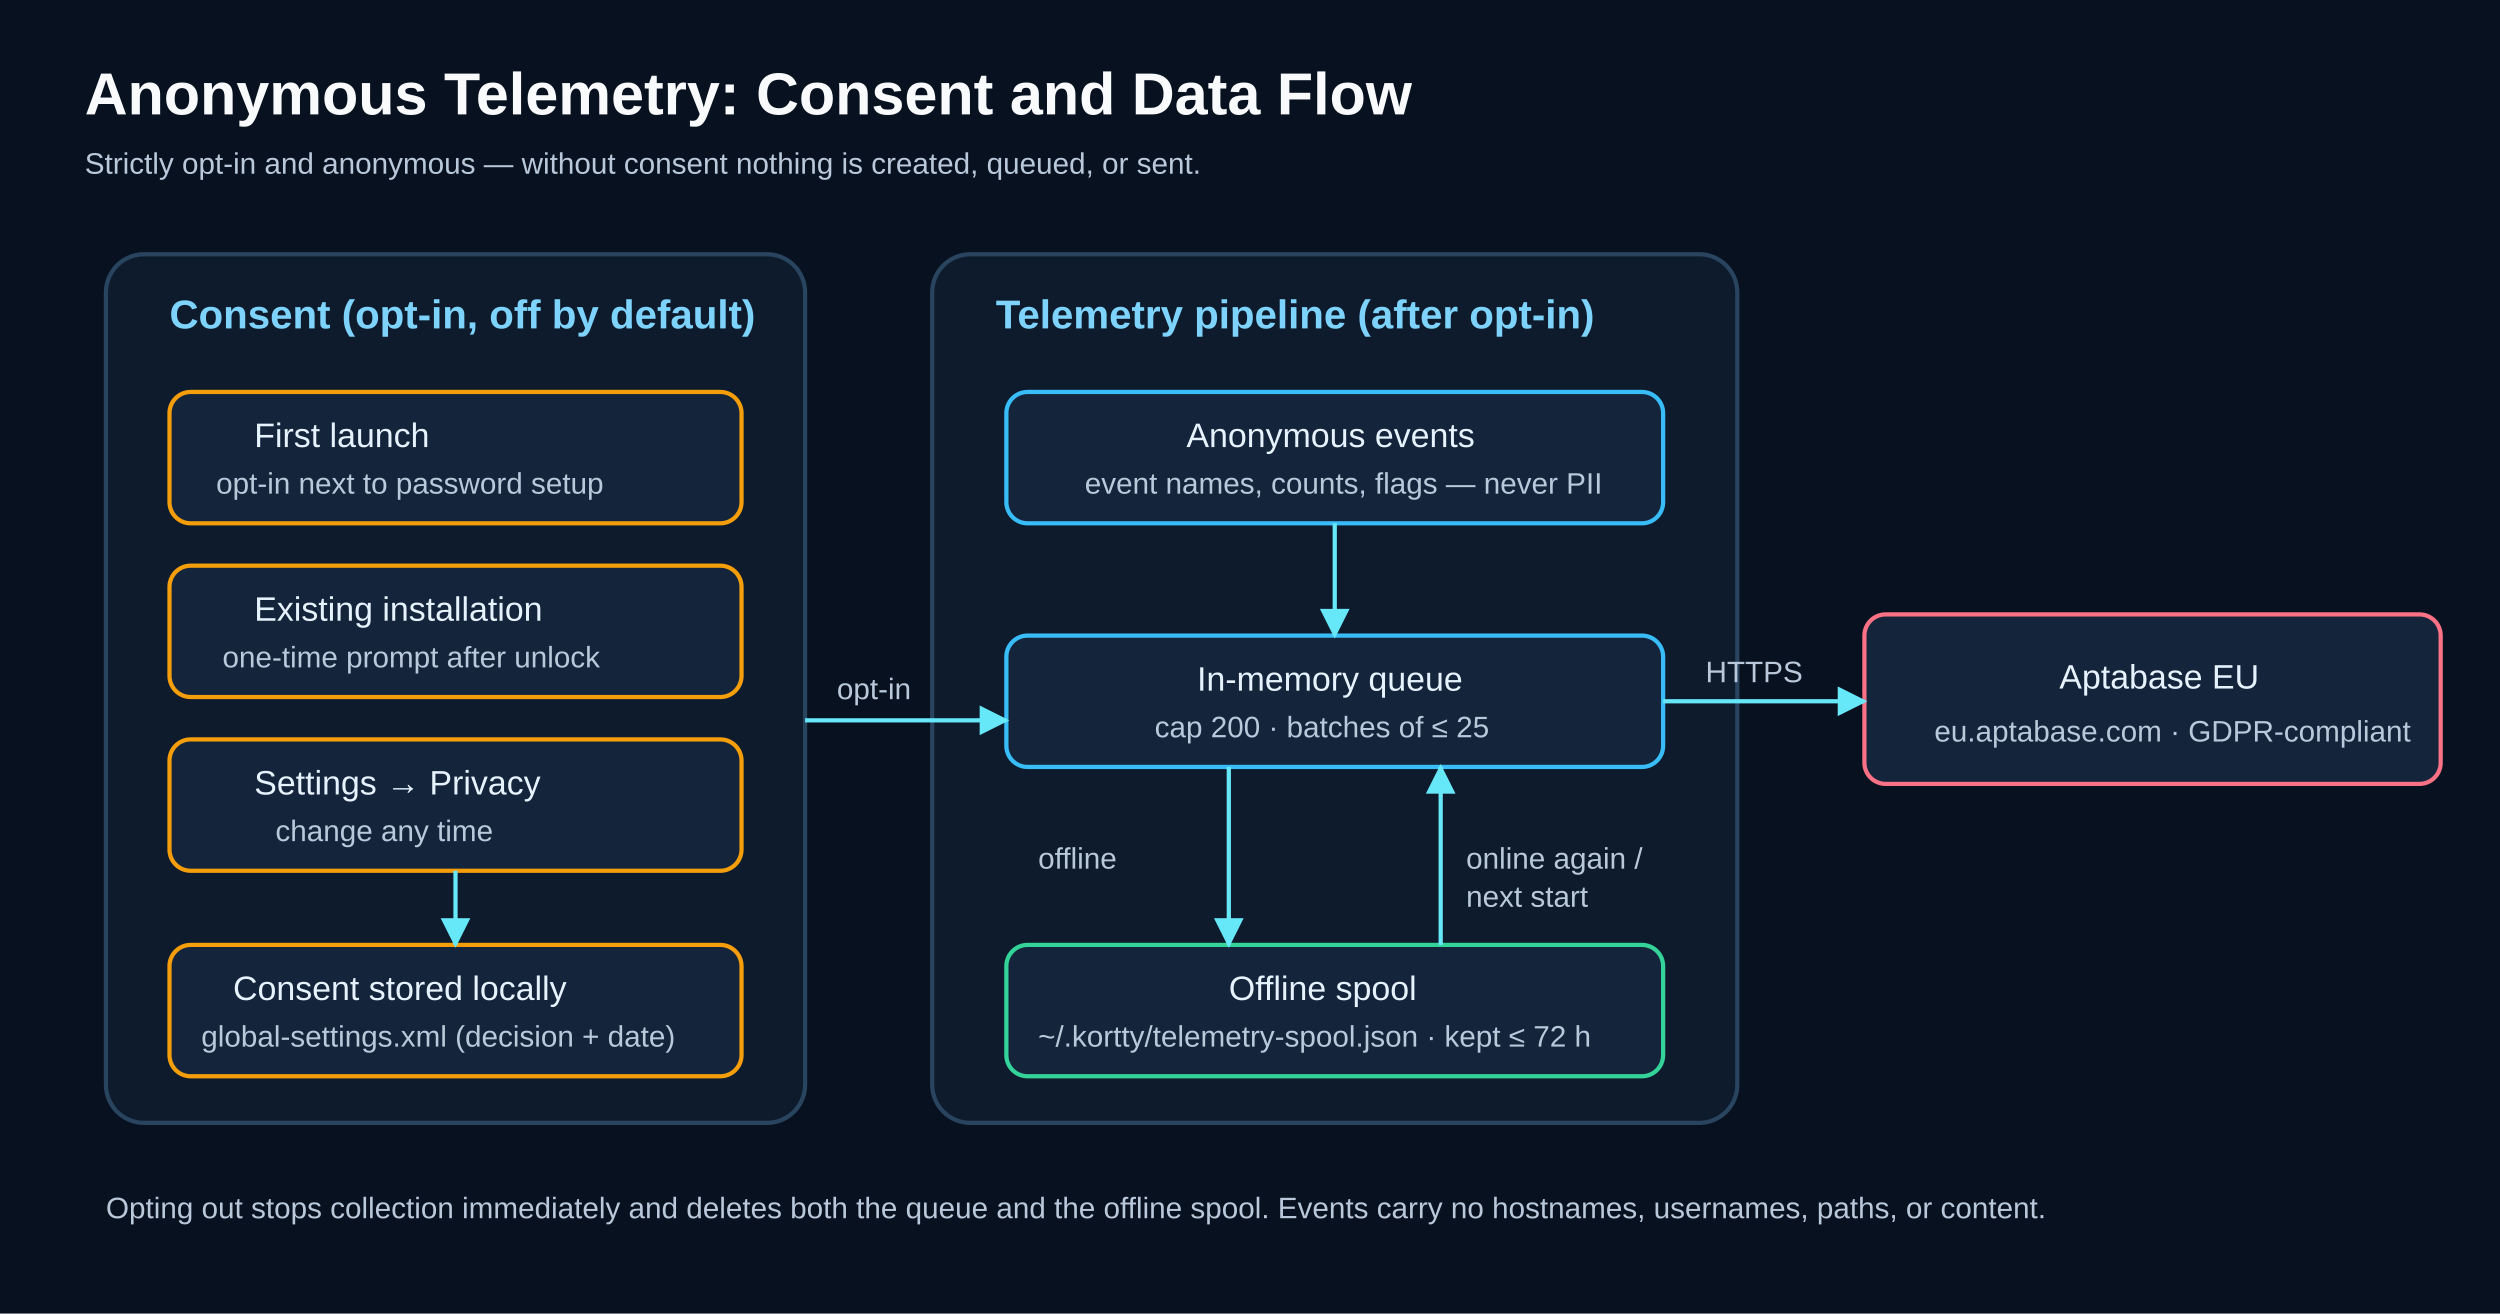
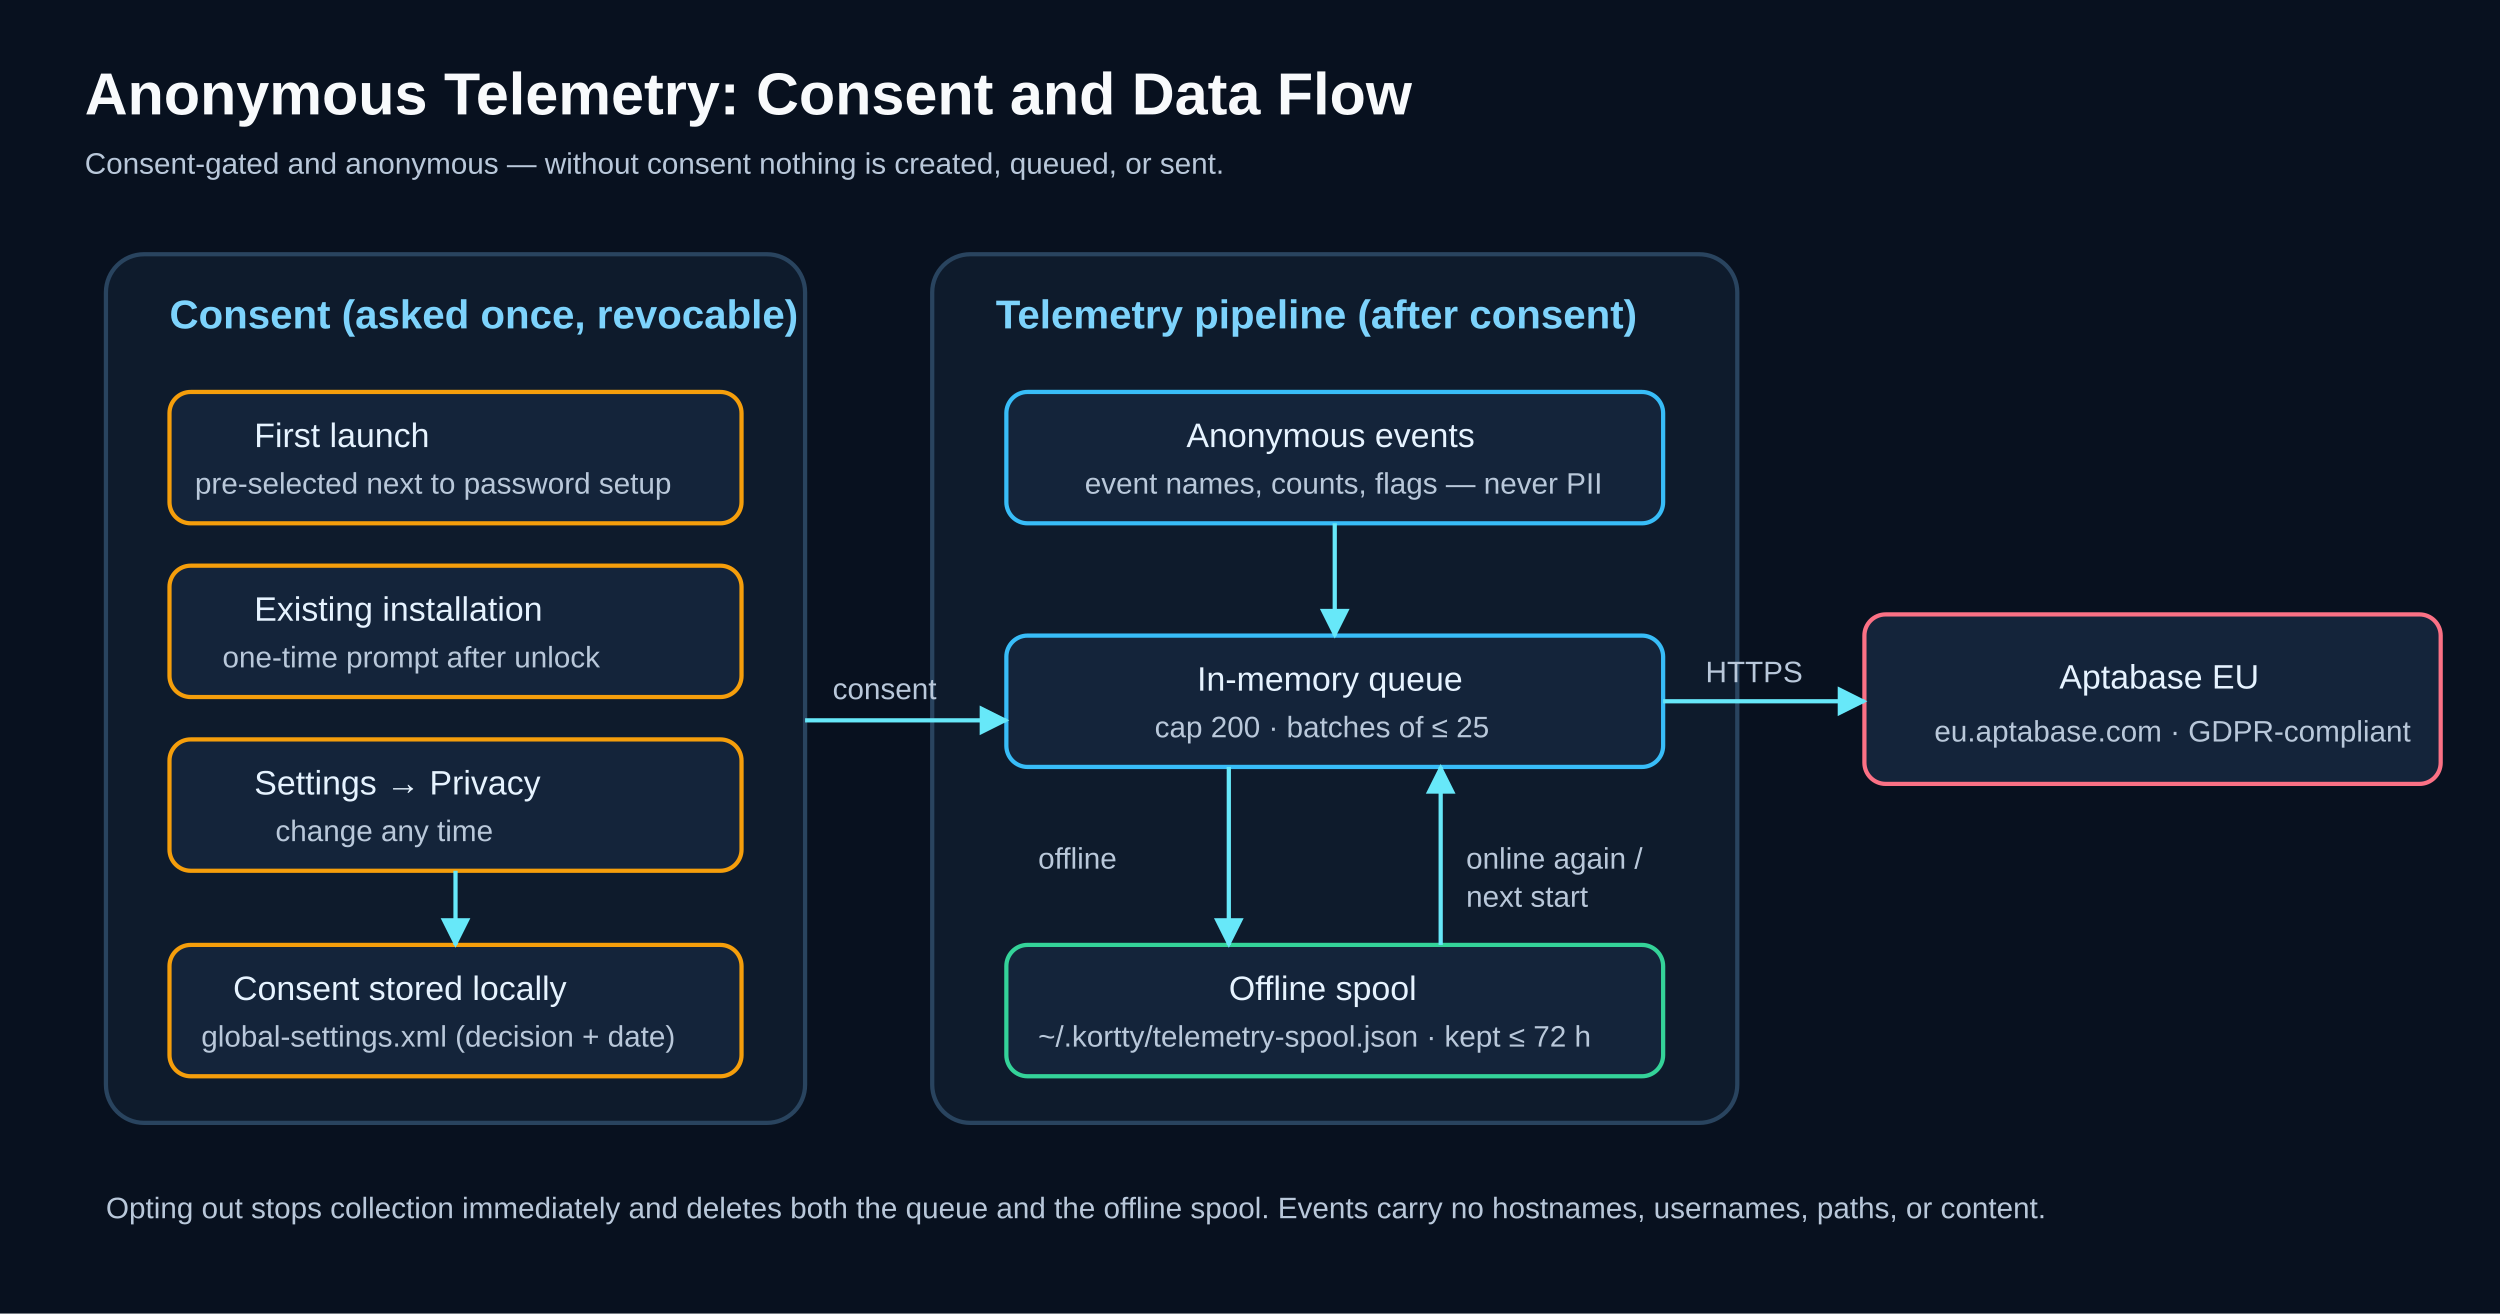
<svg xmlns="http://www.w3.org/2000/svg" viewBox="0 0 1180 620" role="img" aria-labelledby="title desc">
  <defs>
    <marker id="arrow" viewBox="0 0 10 10" refX="9" refY="5" markerWidth="7" markerHeight="7" orient="auto-start-reverse">
      <path d="M0 0 10 5 0 10z" fill="#67e8f9" />
    </marker>
    <style>text{font-family:Arial,Helvetica,sans-serif;fill:#e6f3ff;font-size:16px}.bg{fill:#08111f}.panel{fill:#0e1b2c;stroke:#29445f;stroke-width:2;rx:18}.box{fill:#14243a;stroke:#38bdf8;stroke-width:2;rx:10}.sec{stroke:#f59e0b}.store{stroke:#34d399}.remote{stroke:#fb7185}.title{font-size:28px;font-weight:700;fill:#f8fafc}.label{font-size:19px;font-weight:700;fill:#7dd3fc}.small{font-size:14px;fill:#b9c8da}.line{stroke:#67e8f9;stroke-width:2;fill:none;marker-end:url(#arrow)}</style>
  </defs>
  <rect class="bg" width="1180" height="620" />
  <text class="title" x="40" y="54">Anonymous Telemetry: Consent and Data Flow</text>
-   <text class="small" x="40" y="82">Strictly opt-in and anonymous — without consent nothing is created, queued, or sent.</text>
+   <text class="small" x="40" y="82">Consent-gated and anonymous — without consent nothing is created, queued, or sent.</text>
  <rect class="panel" x="50" y="120" width="330" height="410" />
-   <text class="label" x="80" y="155">Consent (opt-in, off by default)</text>
+   <text class="label" x="80" y="155">Consent (asked once, revocable)</text>
  <rect class="box sec" x="80" y="185" width="270" height="62" />
  <text x="120" y="211">First launch</text>
-   <text class="small" x="102" y="233">opt-in next to password setup</text>
+   <text class="small" x="92" y="233">pre-selected next to password setup</text>
  <rect class="box sec" x="80" y="267" width="270" height="62" />
  <text x="120" y="293">Existing installation</text>
  <text class="small" x="105" y="315">one-time prompt after unlock</text>
  <rect class="box sec" x="80" y="349" width="270" height="62" />
  <text x="120" y="375">Settings → Privacy</text>
  <text class="small" x="130" y="397">change any time</text>
  <rect class="box sec" x="80" y="446" width="270" height="62" />
  <text x="110" y="472">Consent stored locally</text>
  <text class="small" x="95" y="494">global-settings.xml (decision + date)</text>
  <path class="line" d="M215 411 V446" />
  <rect class="panel" x="440" y="120" width="380" height="410" />
-   <text class="label" x="470" y="155">Telemetry pipeline (after opt-in)</text>
+   <text class="label" x="470" y="155">Telemetry pipeline (after consent)</text>
  <rect class="box" x="475" y="185" width="310" height="62" />
  <text x="560" y="211">Anonymous events</text>
  <text class="small" x="512" y="233">event names, counts, flags — never PII</text>
  <rect class="box" x="475" y="300" width="310" height="62" />
  <text x="565" y="326">In-memory queue</text>
  <text class="small" x="545" y="348">cap 200 · batches of ≤ 25</text>
  <rect class="box store" x="475" y="446" width="310" height="62" />
  <text x="580" y="472">Offline spool</text>
  <text class="small" x="490" y="494">~/.kortty/telemetry-spool.json · kept ≤ 72 h</text>
  <path class="line" d="M630 247 V300" />
  <path class="line" d="M580 362 V446" />
  <text class="small" x="490" y="410">offline</text>
  <path class="line" d="M680 446 V362" />
  <text class="small" x="692" y="410">online again /</text>
  <text class="small" x="692" y="428">next start</text>
  <path class="line" d="M380 340 H475" />
-   <text class="small" x="395" y="330">opt-in</text>
+   <text class="small" x="393" y="330">consent</text>
  <rect class="box remote" x="880" y="290" width="272" height="80" />
  <text x="972" y="325">Aptabase EU</text>
  <text class="small" x="913" y="350">eu.aptabase.com · GDPR-compliant</text>
  <path class="line" d="M785 331 H880" />
  <text class="small" x="805" y="322">HTTPS</text>
  <text class="small" x="50" y="575">Opting out stops collection immediately and deletes both the queue and the offline spool. Events carry no hostnames, usernames, paths, or content.</text>
</svg>
